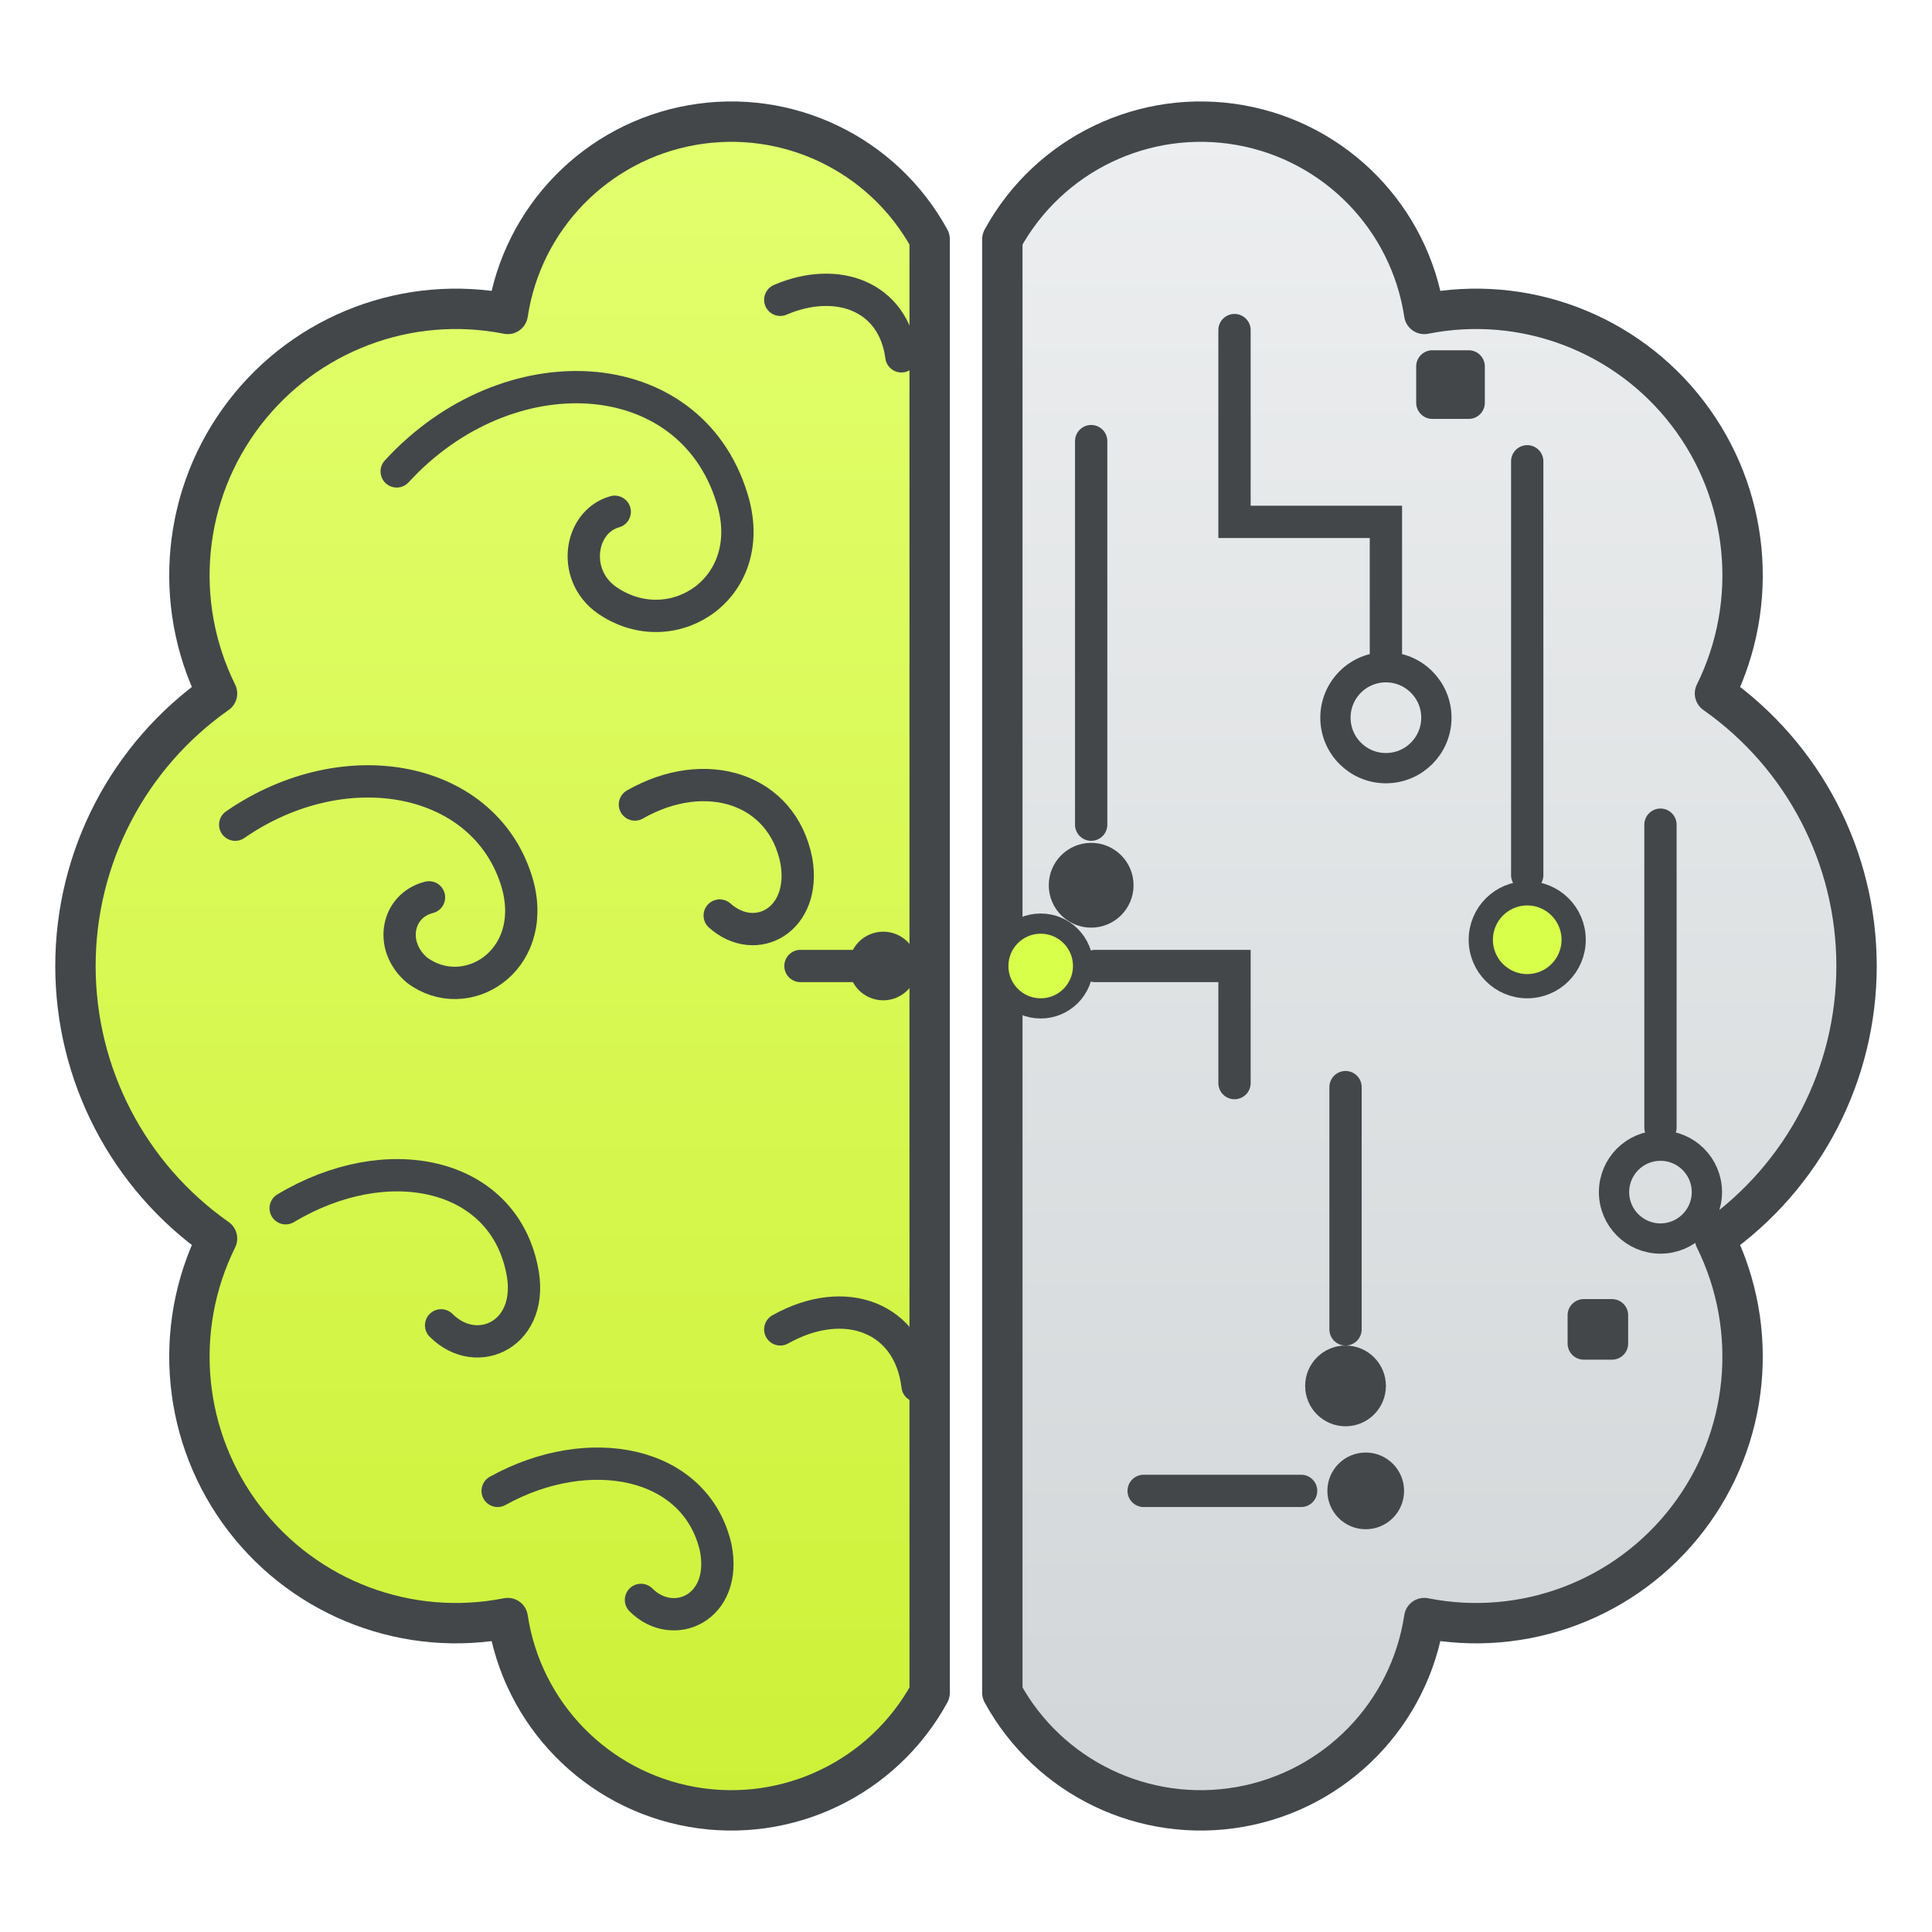
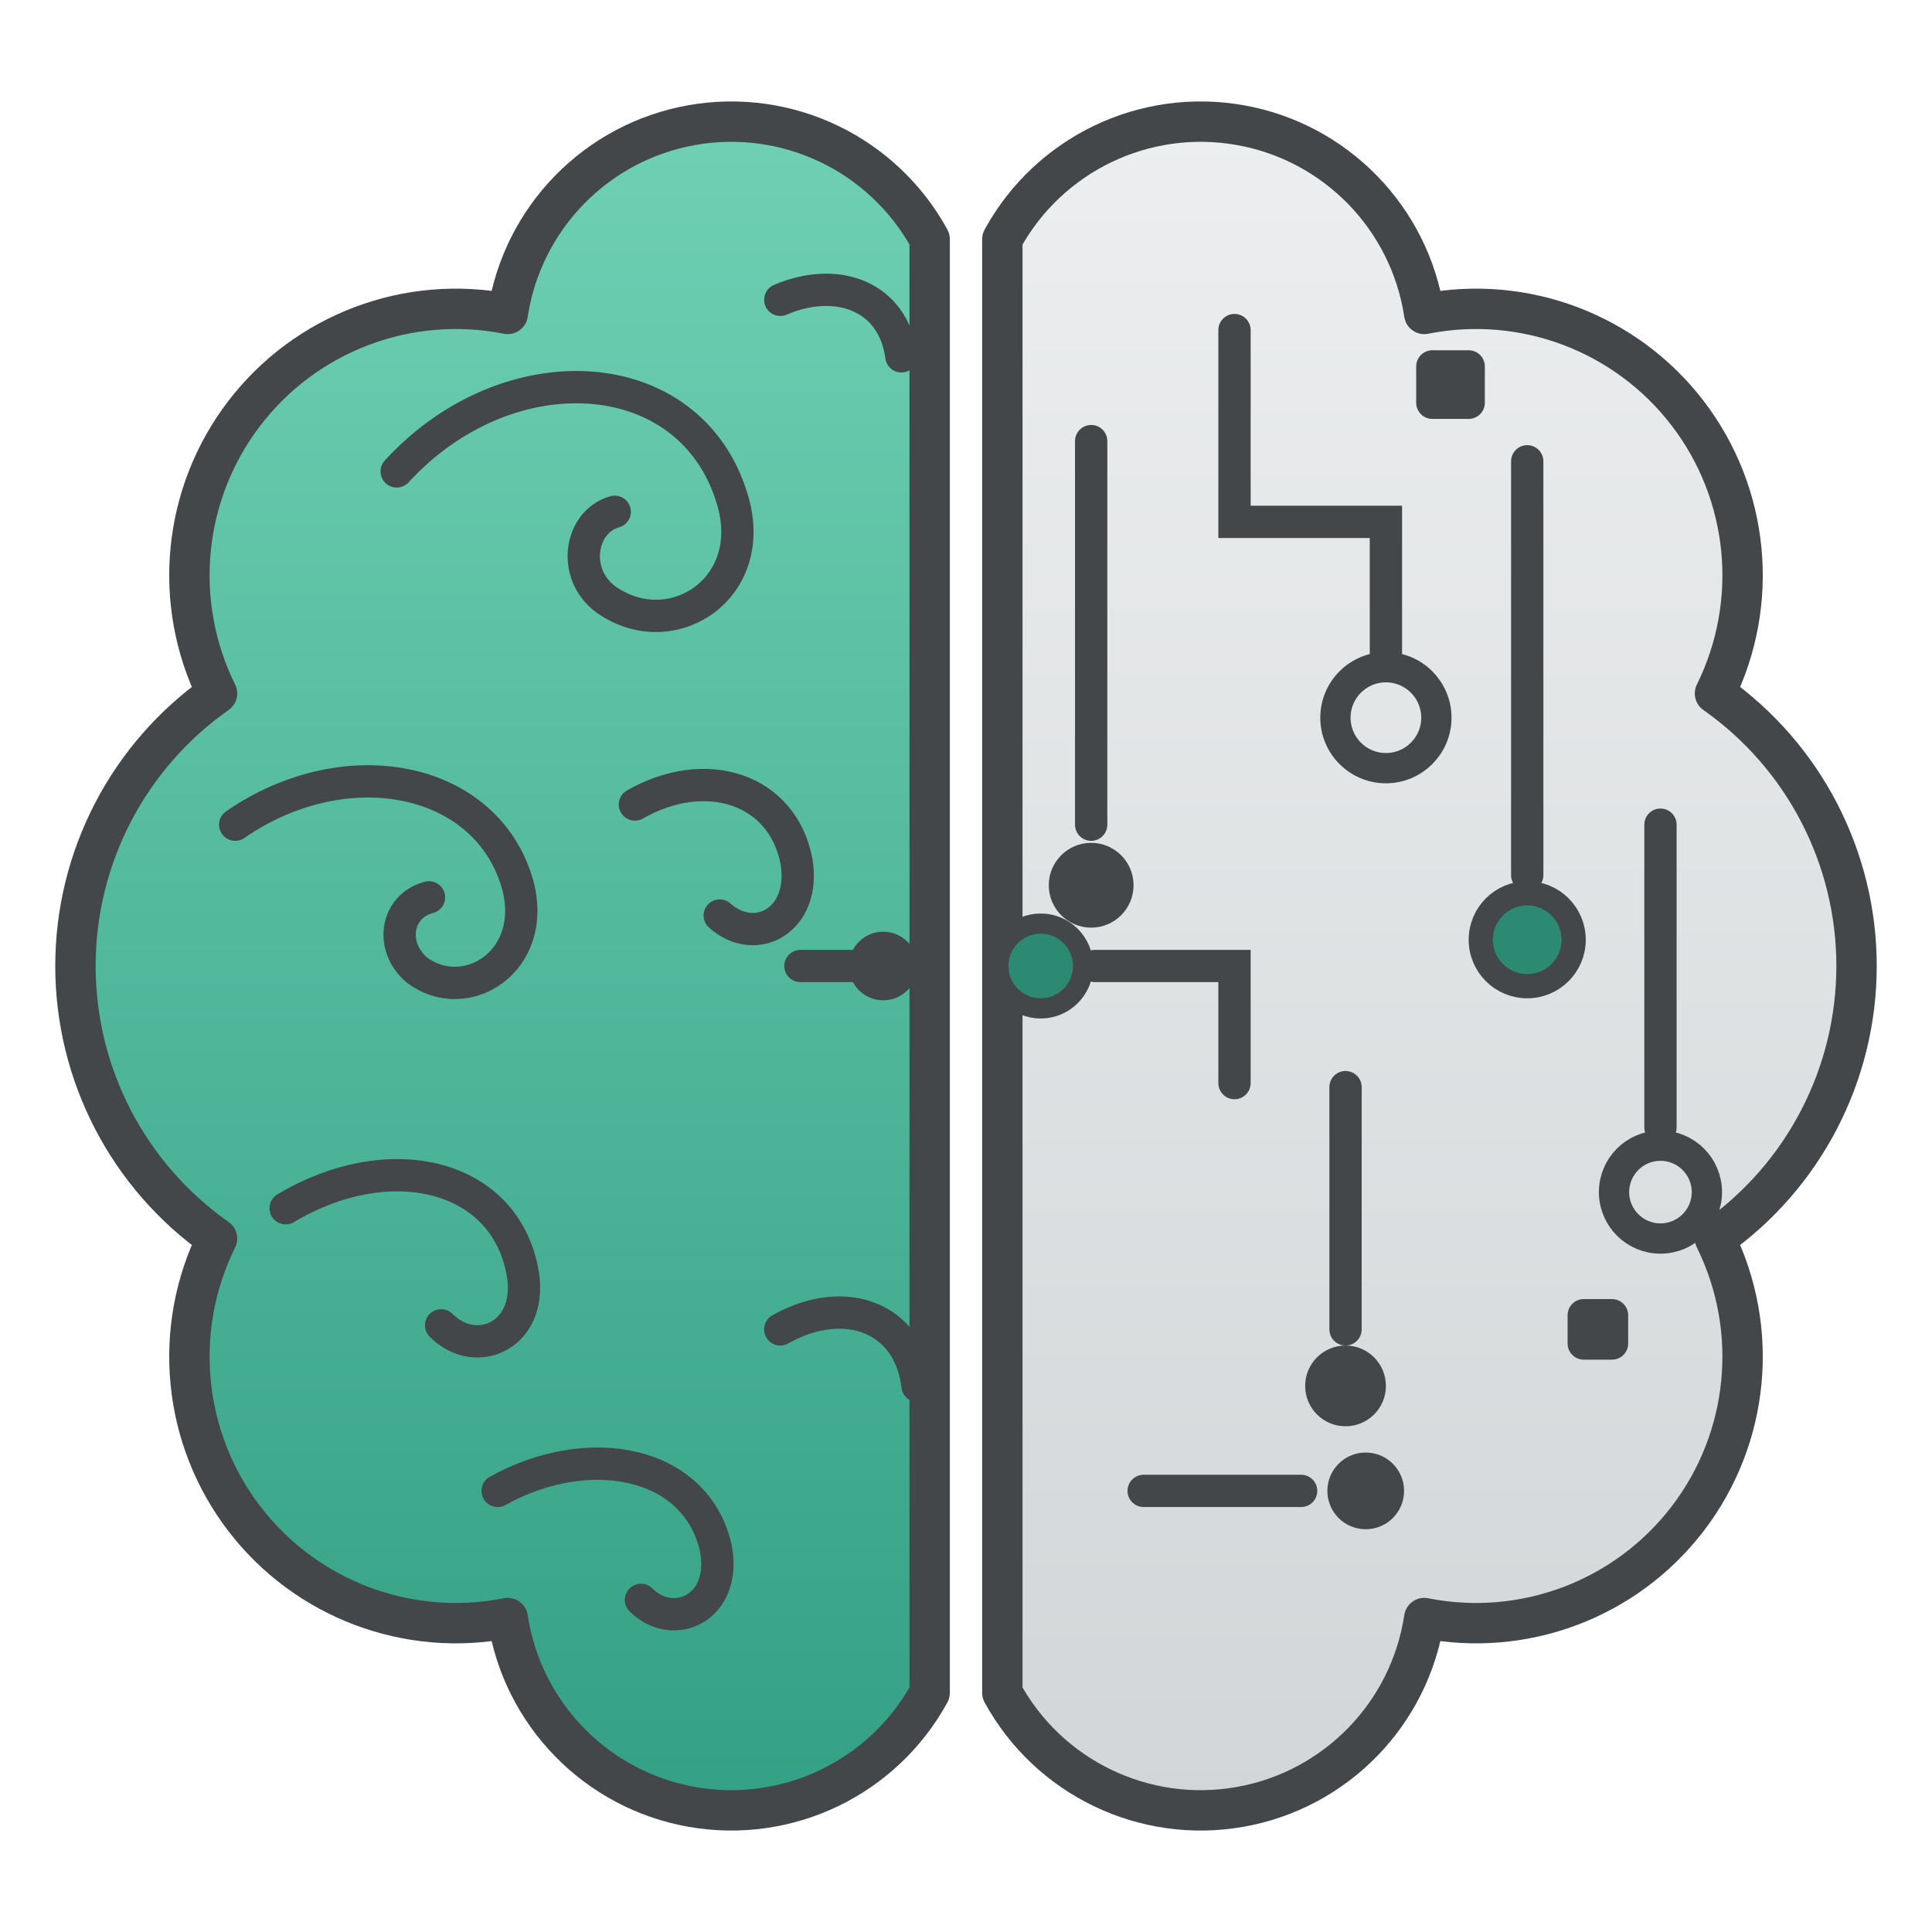
<svg xmlns="http://www.w3.org/2000/svg" viewBox="0 0 1024 1024">
  <defs>
    <linearGradient id="bio" x1="0" y1="0" x2="0" y2="1">
-       <stop offset="0" stop-color="#e3ff6e" />
-       <stop offset="1" stop-color="#cdf138" />
+       <stop offset="0" stop-color="#6fd0b3" />
+       <stop offset="1" stop-color="#34a085" />
    </linearGradient>
    <linearGradient id="chip" x1="0" y1="0" x2="0" y2="1">
      <stop offset="0" stop-color="#eceeef" />
      <stop offset="1" stop-color="#d2d6d8" />
    </linearGradient>
    <path id="halfShape" d="M 494 140       A 112 112 0 0 0 285 177       A 132 132 0 0 0 141 365       A 165 165 0 0 0 141 635       A 132 132 0 0 0 285 823       A 112 112 0 0 0 494 860       Z" />
  </defs>
  <g transform="translate(512,512) scale(1.07) translate(-512,-500)">
    <use href="#halfShape" fill="url(#bio)" stroke="#43474a" stroke-width="20" stroke-linejoin="round" />
    <g fill="none" stroke="#43474a" stroke-width="16" stroke-linecap="round">
      <path d="M 230 255 C 285 195 375 200 396 268 C 410 312 368 340 336 320 C 316 308 320 280 338 275" />
      <path d="M 420 170 C 448 158 476 168 480 198" />
      <path d="M 150 430 C 205 392 275 406 290 460 C 300 498 264 520 240 502 C 226 490 230 470 246 466" />
      <path d="M 348 420 C 383 400 421 412 428 448 C 433 477 408 491 390 475" />
      <path d="M 175 620 C 225 590 282 602 292 650 C 299 682 270 696 252 678" />
      <path d="M 280 760 C 325 735 378 745 388 788 C 394 818 367 830 351 814" />
      <path d="M 420 680 C 452 662 484 674 488 708" />
      <path d="M 430 500 L 458 500" />
    </g>
    <circle cx="471" cy="500" r="17" fill="#43474a" />
    <g transform="translate(1024,0) scale(-1,1)">
      <use href="#halfShape" fill="url(#chip)" stroke="#43474a" stroke-width="20" stroke-linejoin="round" />
    </g>
    <g fill="none" stroke="#43474a" stroke-width="16" stroke-linecap="round">
      <path d="M 574 240 L 574 430" />
      <path d="M 645 185 L 645 280 L 720 280 L 720 345" />
      <path d="M 790 250 L 790 455" />
      <path d="M 856 430 L 856 580" />
      <path d="M 700 560 L 700 680" />
      <path d="M 576 500 L 645 500 L 645 558" />
      <path d="M 600 760 L 678 760" />
    </g>
    <circle cx="574" cy="460" r="21" fill="#43474a" />
    <circle cx="720" cy="377" r="25" fill="none" stroke="#43474a" stroke-width="15" />
-     <circle cx="790" cy="487" r="23" fill="#d8ff4a" stroke="#43474a" stroke-width="12" />
+     <circle cx="790" cy="487" r="23" fill="#2d8a72" stroke="#43474a" stroke-width="12" />
    <circle cx="856" cy="612" r="23" fill="none" stroke="#43474a" stroke-width="15" />
    <circle cx="700" cy="708" r="20" fill="#43474a" />
    <circle cx="710" cy="760" r="19" fill="#43474a" />
    <rect x="735" y="195" width="34" height="34" rx="8" fill="#43474a" />
    <rect x="810" y="665" width="30" height="30" rx="8" fill="#43474a" />
-     <circle cx="549" cy="500" r="21" fill="#d8ff4a" stroke="#43474a" stroke-width="10" />
+     <circle cx="549" cy="500" r="21" fill="#2d8a72" stroke="#43474a" stroke-width="10" />
  </g>
</svg>
